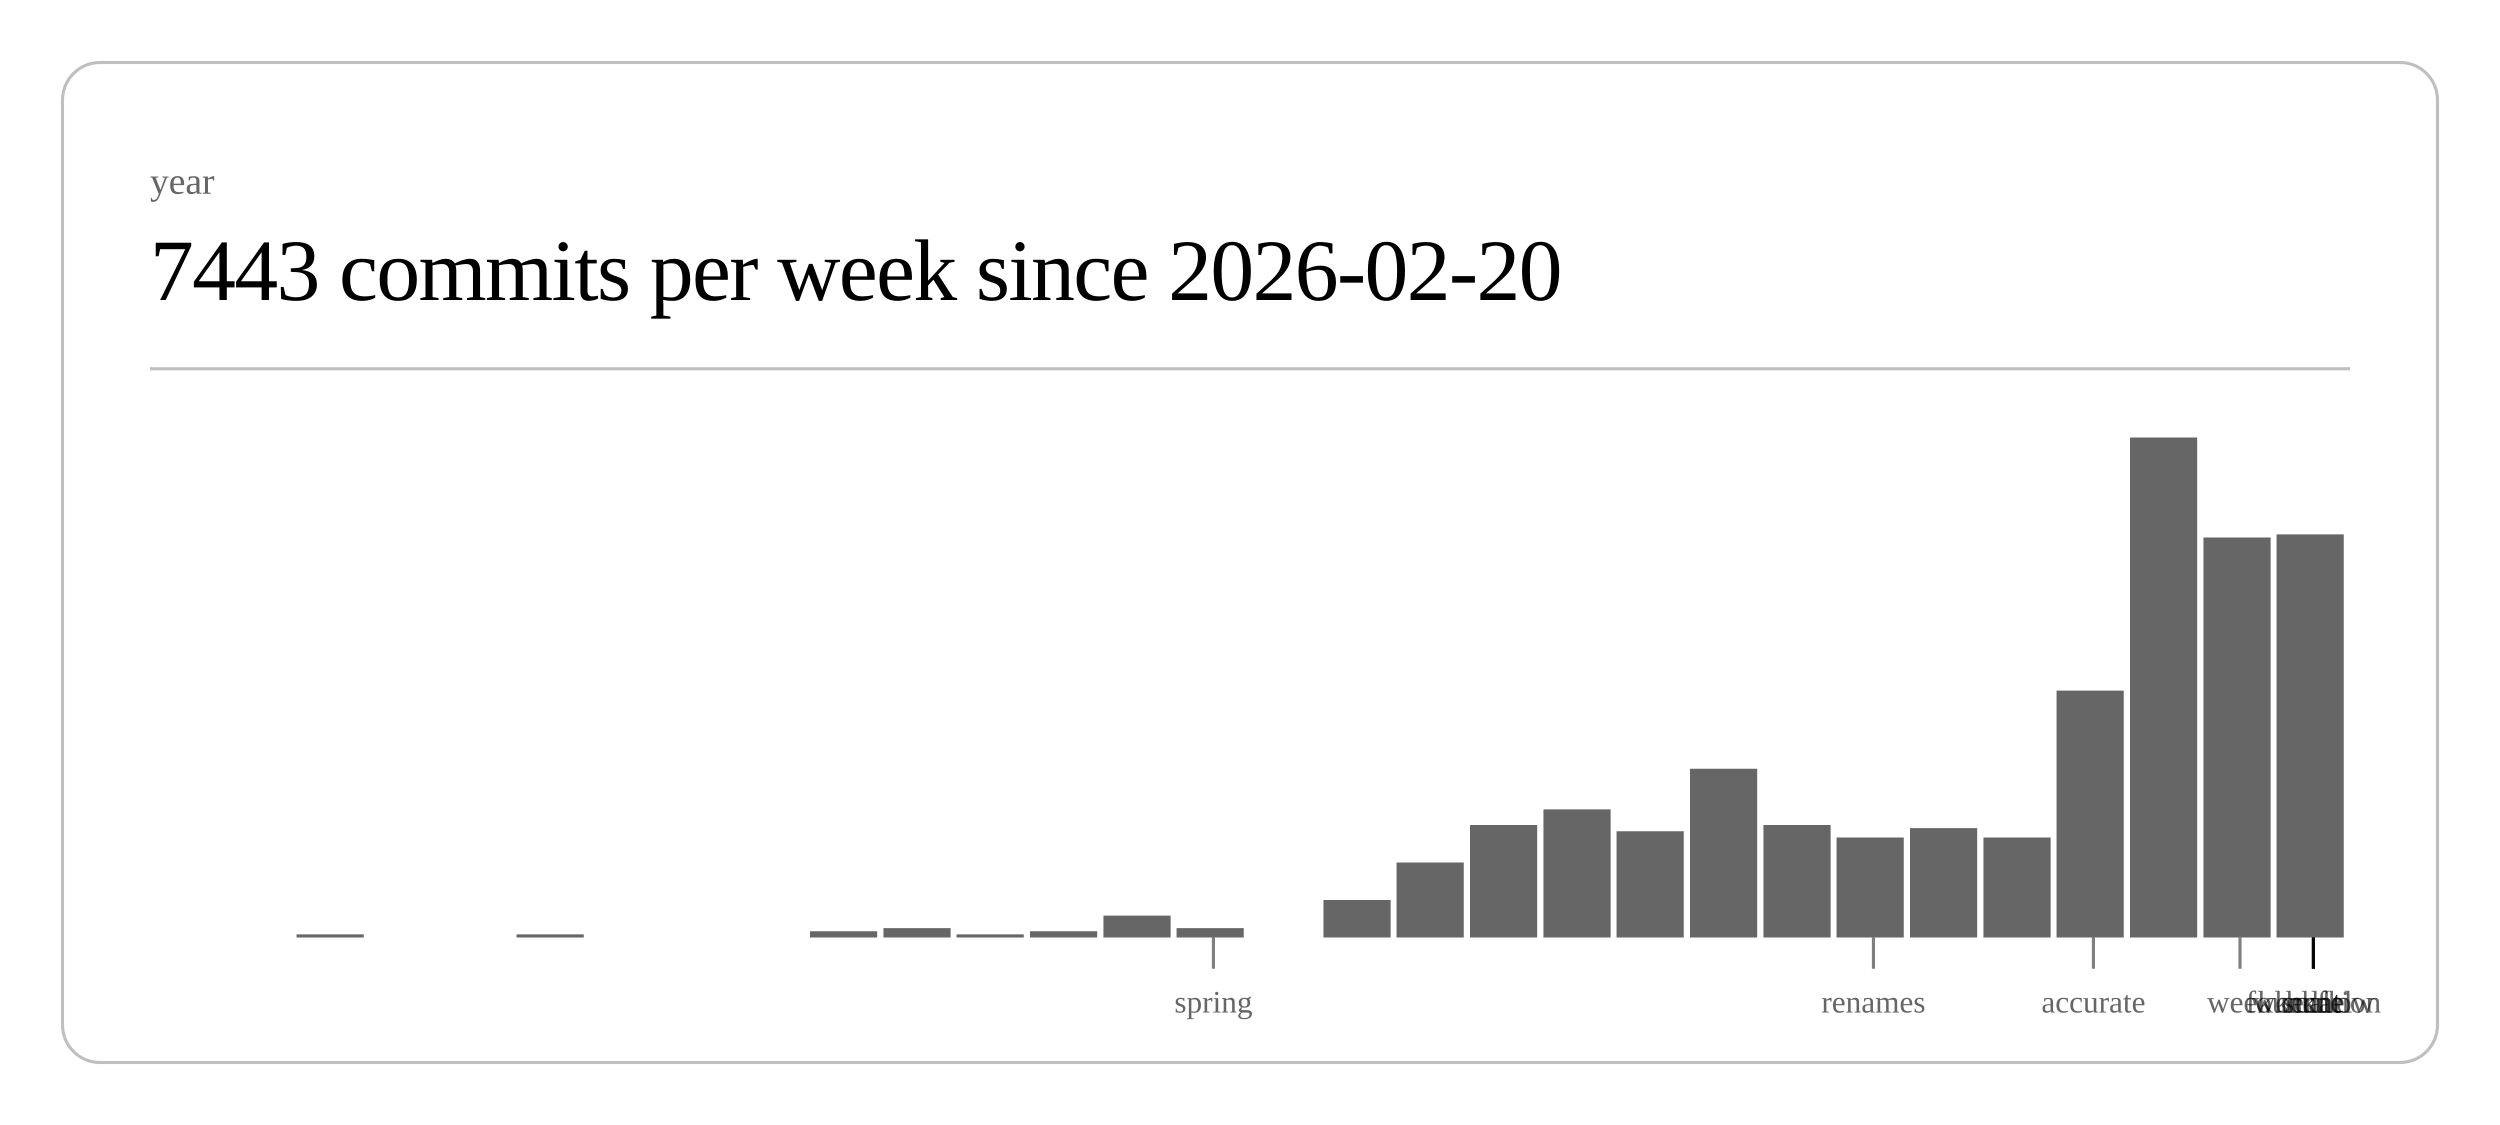
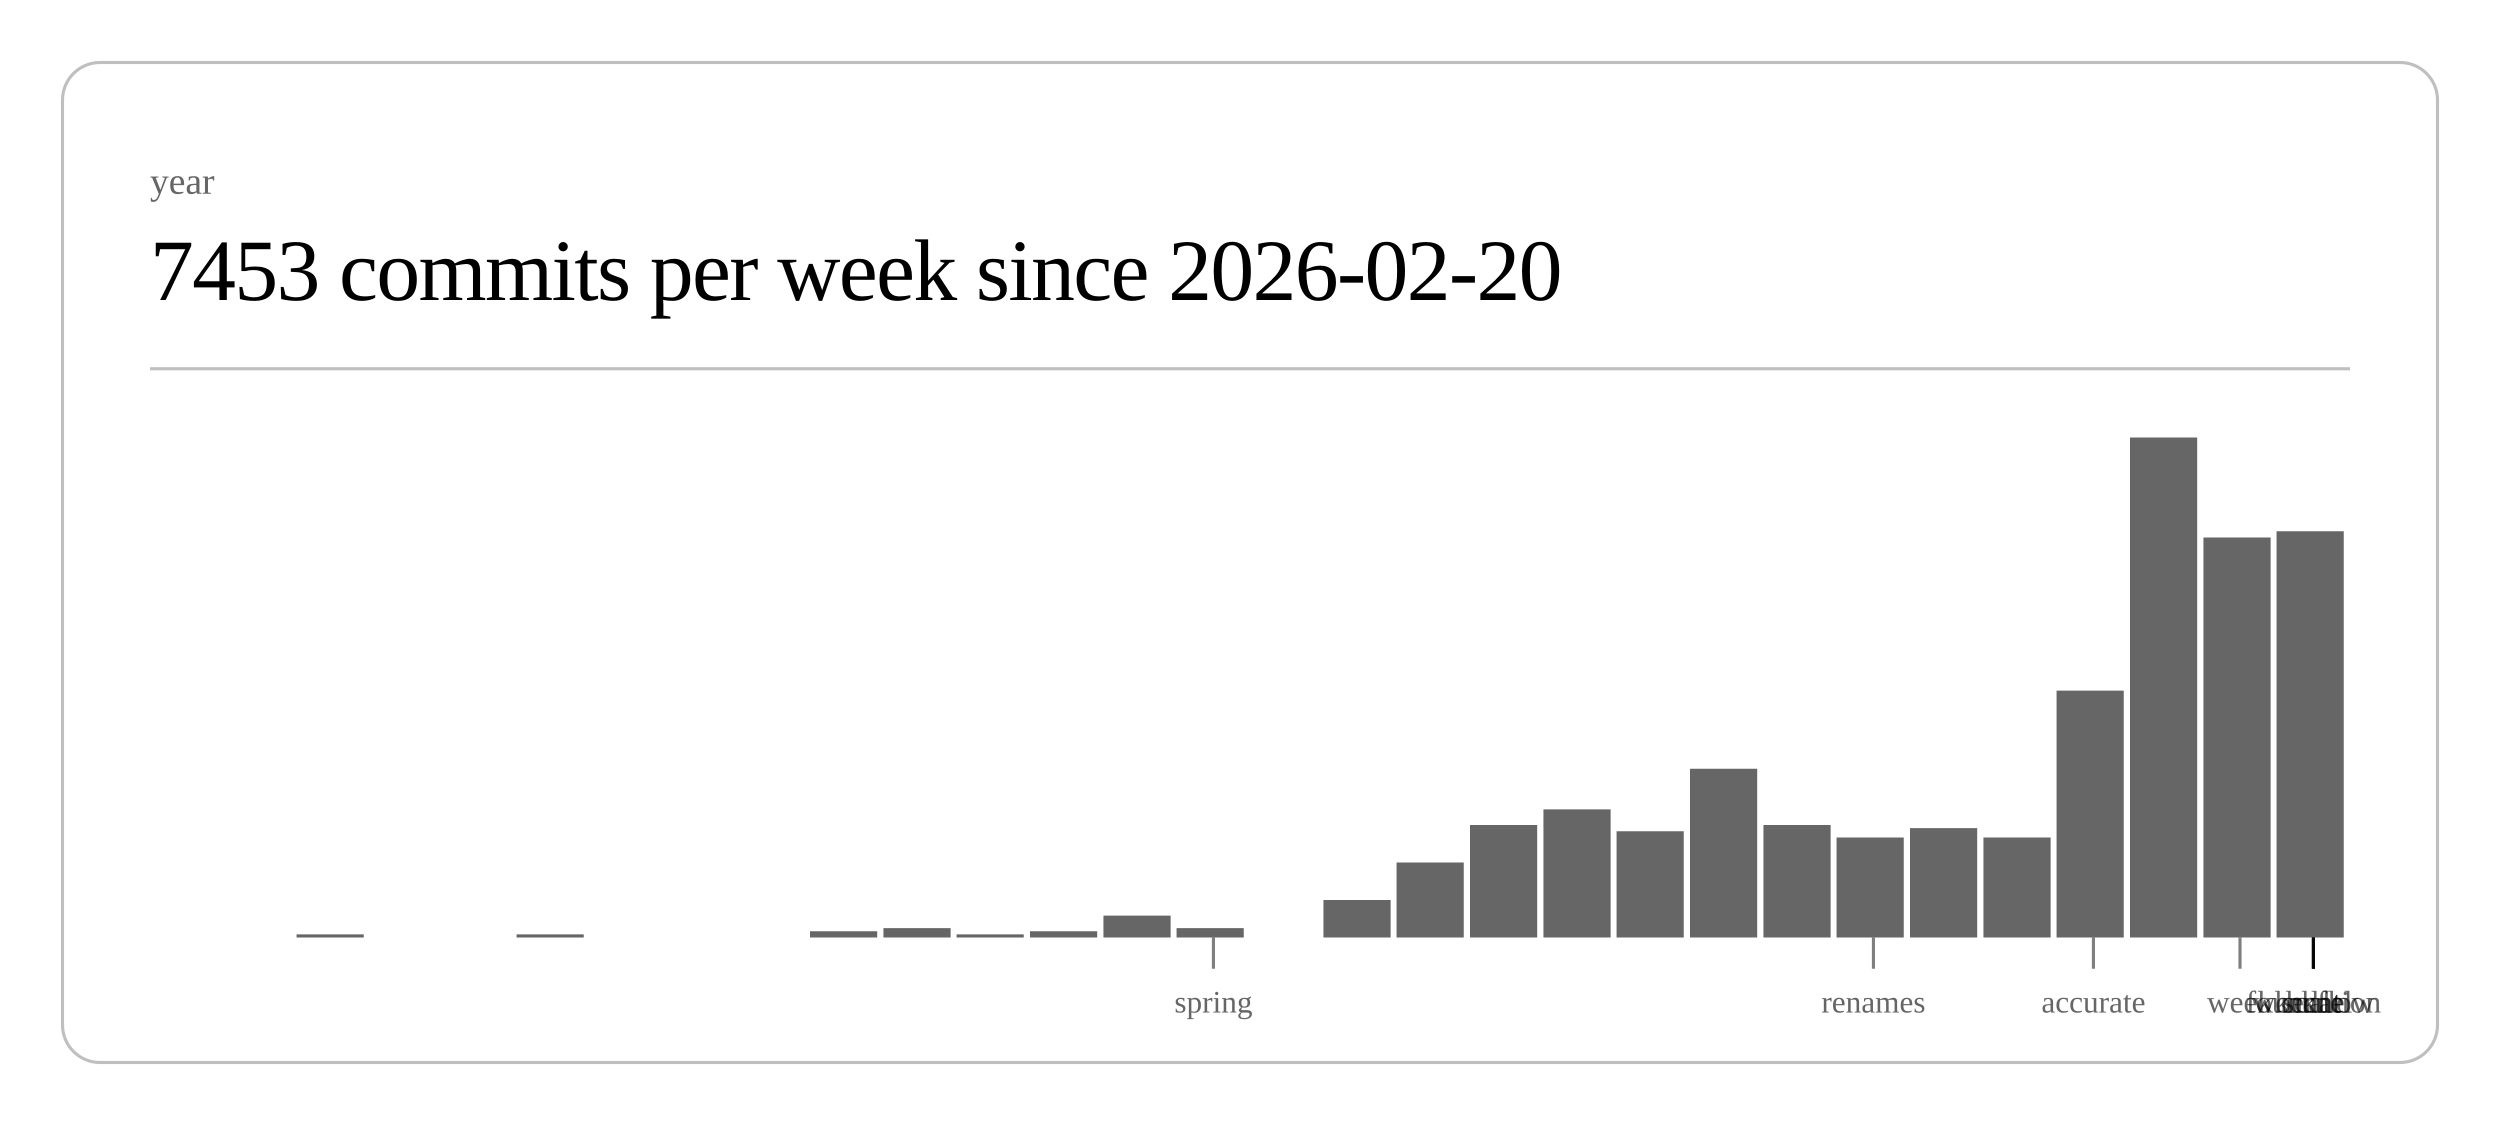
<svg xmlns="http://www.w3.org/2000/svg" class="post-header-svg" viewBox="0 0 800 360" width="800" height="360">
  <rect x="20" y="20" width="760" height="320" rx="12" ry="12" fill="none" stroke="currentColor" stroke-width="1" opacity="0.25" />
  <text fill="currentColor" x="48" y="62" font-size="12" opacity="0.6">year</text>
-   <text fill="currentColor" x="48" y="96" font-size="28" font-weight="300" letter-spacing="-0.5">7443 commits per week since 2026-02-20</text>
+   <text fill="currentColor" x="48" y="96" font-size="28" font-weight="300" letter-spacing="-0.5">7453 commits per week since 2026-02-20</text>
  <line stroke="currentColor" x1="48" y1="118" x2="752" y2="118" stroke-width="1" opacity="0.25" />
  <rect x="94.9" y="299" width="21.5" height="1" fill="currentColor" opacity="0.6" />
  <rect x="165.3" y="299" width="21.5" height="1" fill="currentColor" opacity="0.6" />
  <rect x="259.2" y="298" width="21.5" height="2" fill="currentColor" opacity="0.6" />
  <rect x="282.7" y="297" width="21.5" height="3" fill="currentColor" opacity="0.6" />
  <rect x="306.1" y="299" width="21.5" height="1" fill="currentColor" opacity="0.6" />
  <rect x="329.6" y="298" width="21.5" height="2" fill="currentColor" opacity="0.6" />
  <rect x="353.1" y="293" width="21.5" height="7" fill="currentColor" opacity="0.6" />
  <rect x="376.5" y="297" width="21.5" height="3" fill="currentColor" opacity="0.6" />
  <rect x="423.5" y="288" width="21.5" height="12" fill="currentColor" opacity="0.6" />
  <rect x="446.9" y="276" width="21.5" height="24" fill="currentColor" opacity="0.6" />
  <rect x="470.4" y="264" width="21.5" height="36" fill="currentColor" opacity="0.6" />
  <rect x="493.9" y="259" width="21.5" height="41" fill="currentColor" opacity="0.6" />
  <rect x="517.3" y="266" width="21.5" height="34" fill="currentColor" opacity="0.6" />
  <rect x="540.8" y="246" width="21.5" height="54" fill="currentColor" opacity="0.6" />
  <rect x="564.3" y="264" width="21.5" height="36" fill="currentColor" opacity="0.6" />
  <rect x="587.7" y="268" width="21.5" height="32" fill="currentColor" opacity="0.6" />
  <rect x="611.2" y="265" width="21.5" height="35" fill="currentColor" opacity="0.6" />
  <rect x="634.7" y="268" width="21.5" height="32" fill="currentColor" opacity="0.6" />
  <rect x="658.1" y="221" width="21.5" height="79" fill="currentColor" opacity="0.6" />
  <rect x="681.6" y="140" width="21.5" height="160" fill="currentColor" opacity="0.6" />
  <rect x="705.1" y="172" width="21.5" height="128" fill="currentColor" opacity="0.6" />
-   <rect x="728.5" y="171" width="21.5" height="129" fill="currentColor" opacity="0.6" />
+   <rect x="728.5" y="170" width="21.5" height="130" fill="currentColor" opacity="0.6" />
  <line stroke="currentColor" x1="388.3" y1="300" x2="388.3" y2="310" stroke-width="1" opacity="0.5" />
  <text fill="currentColor" x="388.3" y="324" font-size="10" opacity="0.6" text-anchor="middle">spring</text>
  <line stroke="currentColor" x1="599.5" y1="300" x2="599.5" y2="310" stroke-width="1" opacity="0.5" />
  <text fill="currentColor" x="599.5" y="324" font-size="10" opacity="0.6" text-anchor="middle">renames</text>
  <line stroke="currentColor" x1="669.9" y1="300" x2="669.9" y2="310" stroke-width="1" opacity="0.5" />
  <text fill="currentColor" x="669.9" y="324" font-size="10" opacity="0.6" text-anchor="middle">accurate</text>
  <line stroke="currentColor" x1="716.8" y1="300" x2="716.8" y2="310" stroke-width="1" opacity="0.5" />
  <text fill="currentColor" x="716.8" y="324" font-size="10" opacity="0.6" text-anchor="middle">week</text>
  <line stroke="currentColor" x1="740.3" y1="300" x2="740.3" y2="310" stroke-width="1" opacity="0.5" />
  <text fill="currentColor" x="740.3" y="324" font-size="10" opacity="0.6" text-anchor="middle">scale</text>
  <line stroke="currentColor" x1="740.3" y1="300" x2="740.3" y2="310" stroke-width="1" opacity="0.5" />
  <text fill="currentColor" x="740.3" y="324" font-size="10" opacity="0.6" text-anchor="middle">workflow</text>
  <line stroke="currentColor" x1="740.3" y1="300" x2="740.3" y2="310" stroke-width="1" opacity="0.5" />
  <text fill="currentColor" x="740.3" y="324" font-size="10" opacity="0.6" text-anchor="middle">foundation</text>
  <line stroke="currentColor" x1="740.3" y1="300" x2="740.3" y2="310" stroke-width="1" opacity="0.5" />
  <text fill="currentColor" x="740.3" y="324" font-size="10" opacity="0.6" text-anchor="middle">kernel</text>
  <line stroke="currentColor" x1="740.3" y1="300" x2="740.3" y2="310" stroke-width="1" opacity="0.5" />
  <text fill="currentColor" x="740.3" y="324" font-size="10" opacity="0.6" text-anchor="middle">hunt</text>
</svg>
